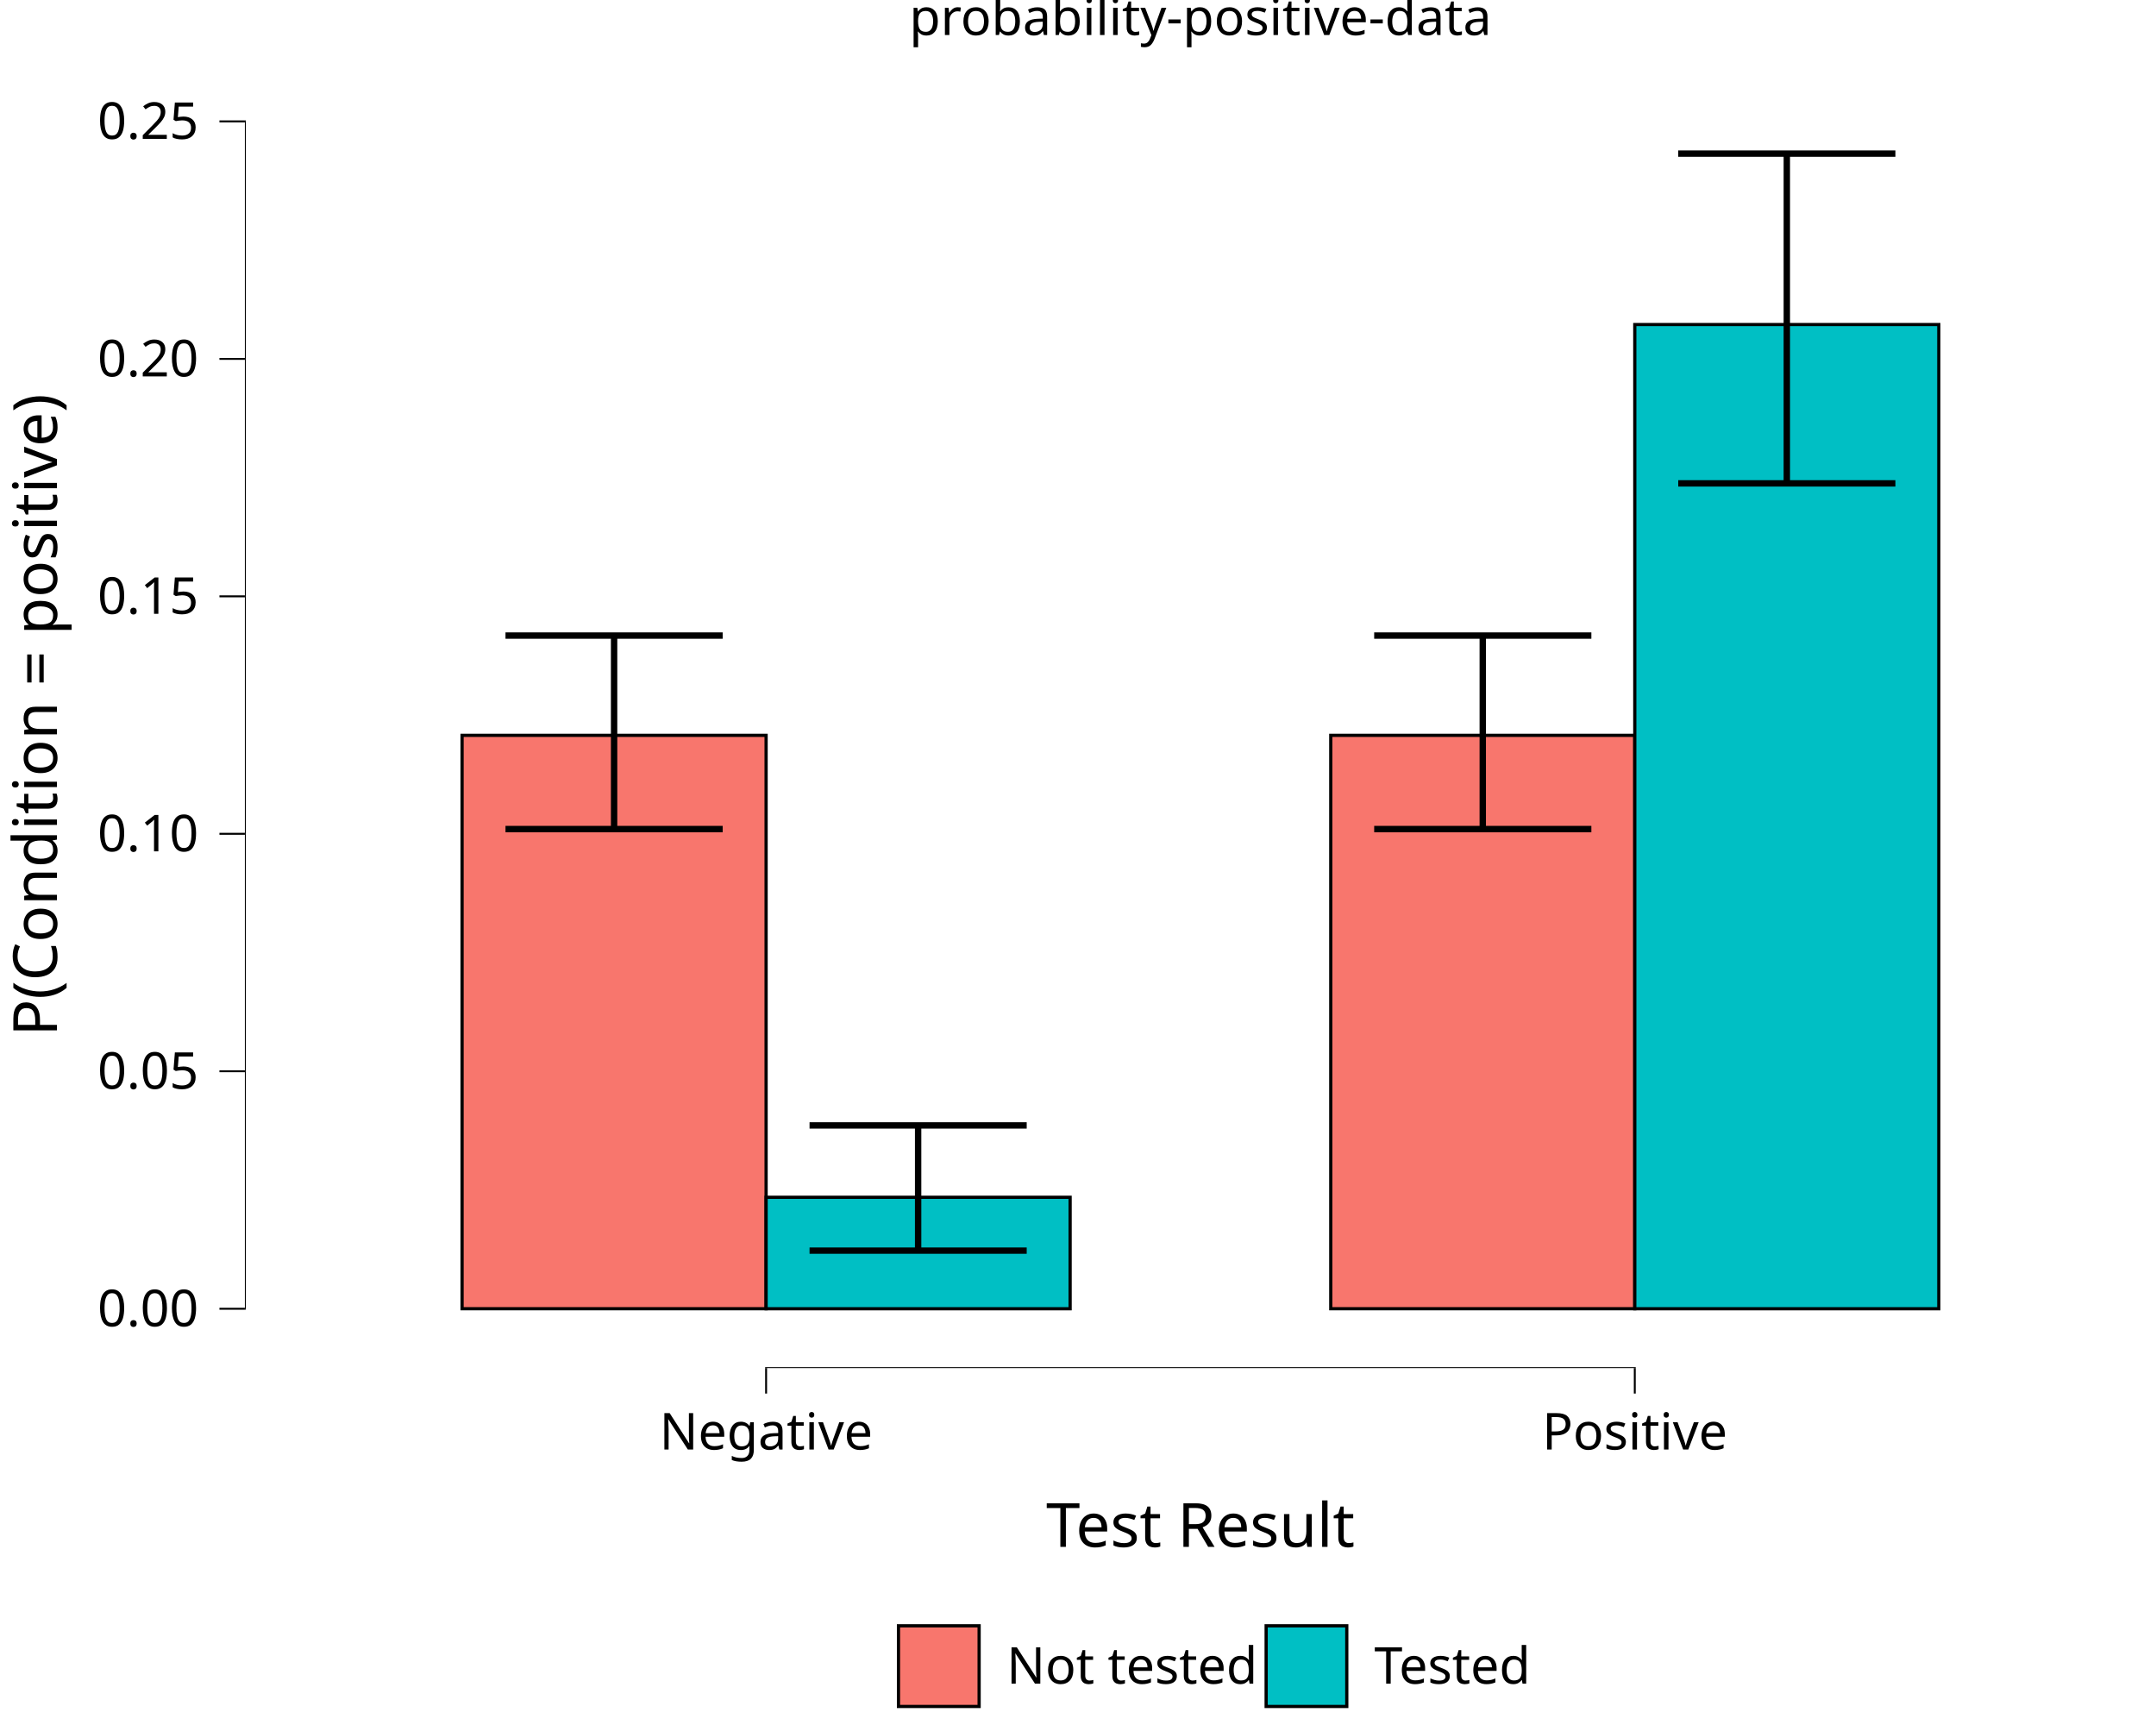
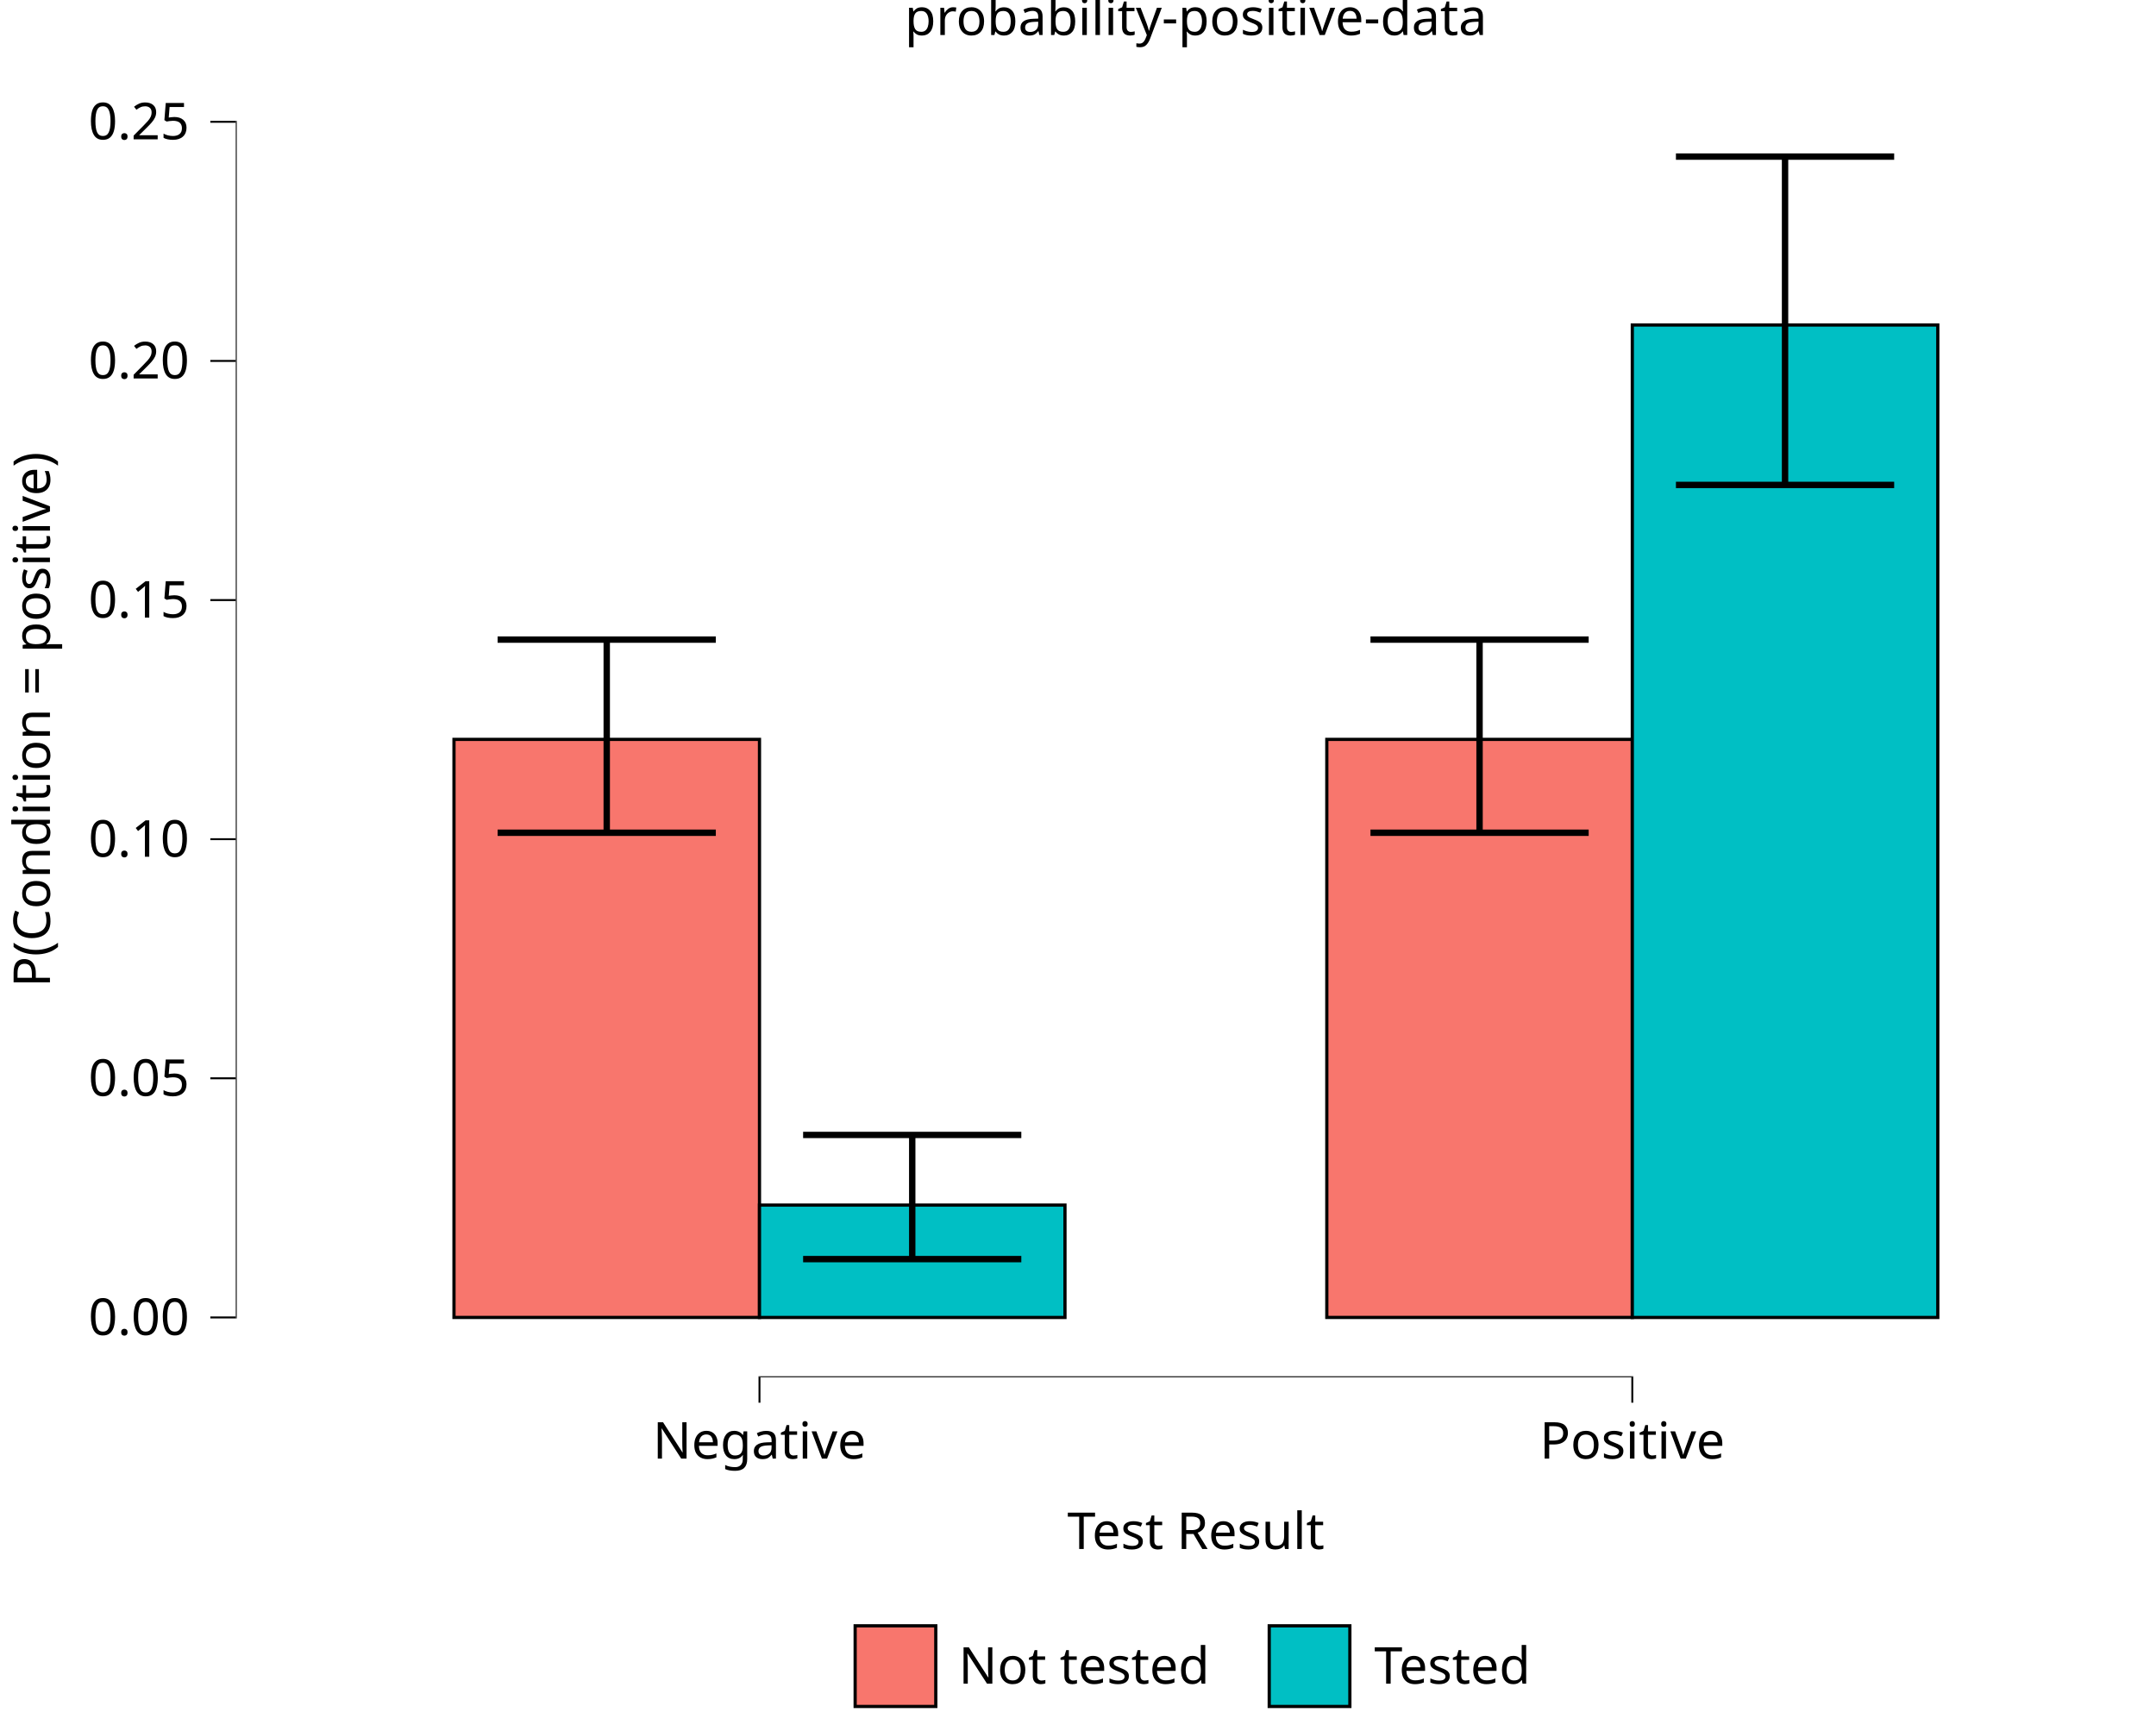
<svg xmlns="http://www.w3.org/2000/svg" class="svglite" data-engine-version="2.0" width="720.00pt" height="576.00pt" viewBox="0 0 720.00 576.00">
  <defs>
    <style type="text/css">
    .svglite line, .svglite polyline, .svglite polygon, .svglite path, .svglite rect, .svglite circle {
      fill: none;
      stroke: #000000;
      stroke-linecap: round;
      stroke-linejoin: round;
      stroke-miterlimit: 10.00;
    }
  </style>
  </defs>
  <rect width="100%" height="100%" style="stroke: none; fill: #FFFFFF;" />
  <defs>
    <clipPath id="cpMC4wMHw3MjAuMDB8MC4wMHw1NzYuMDA=">
      <rect x="0.00" y="0.00" width="720.00" height="576.00" />
    </clipPath>
  </defs>
  <g clip-path="url(#cpMC4wMHw3MjAuMDB8MC4wMHw1NzYuMDA=)">
-     <rect x="0.00" y="0.00" width="720.00" height="576.00" style="stroke-width: 10.67; stroke: none;" />
+     <rect x="-0" y="0.00" width="720.00" height="576.00" style="stroke-width: 10.67; stroke: none;" />
  </g>
  <defs>
-     <clipPath id="cpODEuNzh8NzIwLjAwfDIwLjcxfDQ1Ni44Mw==">
-       <rect x="81.78" y="20.71" width="638.22" height="436.12" />
+     <clipPath id="cpNzguNzR8NzIwLjAwfDIwLjcxfDQ1OS44OA==">
+       <rect x="78.74" y="20.71" width="641.26" height="439.17" />
    </clipPath>
  </defs>
-   <g clip-path="url(#cpODEuNzh8NzIwLjAwfDIwLjcxfDQ1Ni44Mw==)">
-     <rect x="81.78" y="20.71" width="638.22" height="436.12" style="stroke-width: 10.67; stroke: none;" />
-     <rect x="154.31" y="245.54" width="101.53" height="191.46" style="stroke-width: 1.07; stroke-linecap: butt; stroke-linejoin: miter; fill: #F8766D;" />
-     <rect x="255.84" y="399.79" width="101.53" height="37.22" style="stroke-width: 1.07; stroke-linecap: butt; stroke-linejoin: miter; fill: #00BFC4;" />
-     <rect x="444.41" y="245.54" width="101.53" height="191.46" style="stroke-width: 1.07; stroke-linecap: butt; stroke-linejoin: miter; fill: #F8766D;" />
-     <rect x="545.94" y="108.37" width="101.53" height="328.64" style="stroke-width: 1.07; stroke-linecap: butt; stroke-linejoin: miter; fill: #00BFC4;" />
-     <polyline points="168.81,212.23 241.34,212.23 " style="stroke-width: 2.13; stroke-linecap: butt;" />
-     <polyline points="205.08,212.23 205.08,276.84 " style="stroke-width: 2.13; stroke-linecap: butt;" />
-     <polyline points="168.81,276.84 241.34,276.84 " style="stroke-width: 2.13; stroke-linecap: butt;" />
-     <polyline points="270.35,375.80 342.87,375.80 " style="stroke-width: 2.13; stroke-linecap: butt;" />
-     <polyline points="306.61,375.80 306.61,417.60 " style="stroke-width: 2.13; stroke-linecap: butt;" />
-     <polyline points="270.35,417.60 342.87,417.60 " style="stroke-width: 2.13; stroke-linecap: butt;" />
-     <polyline points="458.91,212.23 531.44,212.23 " style="stroke-width: 2.13; stroke-linecap: butt;" />
-     <polyline points="495.17,212.23 495.17,276.84 " style="stroke-width: 2.13; stroke-linecap: butt;" />
-     <polyline points="458.91,276.84 531.44,276.84 " style="stroke-width: 2.13; stroke-linecap: butt;" />
-     <polyline points="560.45,51.30 632.97,51.30 " style="stroke-width: 2.13; stroke-linecap: butt;" />
-     <polyline points="596.71,51.30 596.71,161.40 " style="stroke-width: 2.13; stroke-linecap: butt;" />
-     <polyline points="560.45,161.40 632.97,161.40 " style="stroke-width: 2.13; stroke-linecap: butt;" />
-     <line x1="255.52" y1="456.83" x2="546.26" y2="456.83" style="stroke-width: 0.64; stroke-linecap: butt;" />
-     <line x1="81.78" y1="437.32" x2="81.78" y2="40.21" style="stroke-width: 0.64; stroke-linecap: butt;" />
-     <rect x="81.78" y="20.71" width="638.22" height="436.12" style="stroke-width: 0.00; stroke: none;" />
+   <g clip-path="url(#cpNzguNzR8NzIwLjAwfDIwLjcxfDQ1OS44OA==)">
+     <rect x="78.74" y="20.71" width="641.26" height="439.17" style="stroke-width: 10.67; stroke: none;" />
+     <rect x="151.61" y="246.89" width="102.02" height="193.02" style="stroke-width: 1.07; stroke-linecap: butt; stroke-linejoin: miter; fill: #F8766D;" />
+     <rect x="253.63" y="402.39" width="102.02" height="37.53" style="stroke-width: 1.07; stroke-linecap: butt; stroke-linejoin: miter; fill: #00BFC4;" />
+     <rect x="443.09" y="246.89" width="102.02" height="193.02" style="stroke-width: 1.07; stroke-linecap: butt; stroke-linejoin: miter; fill: #F8766D;" />
+     <rect x="545.11" y="108.52" width="102.02" height="331.40" style="stroke-width: 1.07; stroke-linecap: butt; stroke-linejoin: miter; fill: #00BFC4;" />
+     <polyline points="166.18,213.57 239.05,213.57 " style="stroke-width: 2.13; stroke-linecap: butt;" />
+     <polyline points="202.62,213.57 202.62,278.06 " style="stroke-width: 2.13; stroke-linecap: butt;" />
+     <polyline points="166.18,278.06 239.05,278.06 " style="stroke-width: 2.13; stroke-linecap: butt;" />
+     <polyline points="268.20,378.97 341.07,378.97 " style="stroke-width: 2.13; stroke-linecap: butt;" />
+     <polyline points="304.64,378.97 304.64,420.44 " style="stroke-width: 2.13; stroke-linecap: butt;" />
+     <polyline points="268.20,420.44 341.07,420.44 " style="stroke-width: 2.13; stroke-linecap: butt;" />
+     <polyline points="457.67,213.57 530.54,213.57 " style="stroke-width: 2.13; stroke-linecap: butt;" />
+     <polyline points="494.10,213.57 494.10,278.06 " style="stroke-width: 2.13; stroke-linecap: butt;" />
+     <polyline points="457.67,278.06 530.54,278.06 " style="stroke-width: 2.13; stroke-linecap: butt;" />
+     <polyline points="559.68,52.30 632.56,52.30 " style="stroke-width: 2.13; stroke-linecap: butt;" />
+     <polyline points="596.12,52.30 596.12,161.93 " style="stroke-width: 2.13; stroke-linecap: butt;" />
+     <polyline points="559.68,161.93 632.56,161.93 " style="stroke-width: 2.13; stroke-linecap: butt;" />
+     <line x1="253.31" y1="459.88" x2="545.43" y2="459.88" style="stroke-width: 0.64; stroke-linecap: butt;" />
+     <line x1="78.74" y1="440.23" x2="78.74" y2="40.35" style="stroke-width: 0.64; stroke-linecap: butt;" />
+     <rect x="78.74" y="20.71" width="641.26" height="439.17" style="stroke-width: 0.00; stroke: none;" />
  </g>
  <g clip-path="url(#cpMC4wMHw3MjAuMDB8MC4wMHw1NzYuMDA=)">
-     <polyline points="81.78,456.83 81.78,20.71 " style="stroke-width: 0.00; stroke: none; stroke-linecap: butt;" />
-     <text x="66.31" y="442.86" text-anchor="end" style="font-size: 17.00px; font-family: sans;" textLength="33.09px" lengthAdjust="spacingAndGlyphs">0.00</text>
-     <text x="66.31" y="363.56" text-anchor="end" style="font-size: 17.00px; font-family: sans;" textLength="33.09px" lengthAdjust="spacingAndGlyphs">0.05</text>
-     <text x="66.31" y="284.27" text-anchor="end" style="font-size: 17.00px; font-family: sans;" textLength="33.09px" lengthAdjust="spacingAndGlyphs">0.10</text>
-     <text x="66.31" y="204.97" text-anchor="end" style="font-size: 17.00px; font-family: sans;" textLength="33.09px" lengthAdjust="spacingAndGlyphs">0.15</text>
-     <text x="66.31" y="125.68" text-anchor="end" style="font-size: 17.00px; font-family: sans;" textLength="33.09px" lengthAdjust="spacingAndGlyphs">0.20</text>
-     <text x="66.31" y="46.38" text-anchor="end" style="font-size: 17.00px; font-family: sans;" textLength="33.09px" lengthAdjust="spacingAndGlyphs">0.25</text>
-     <polyline points="73.28,437.01 81.78,437.01 " style="stroke-width: 0.64; stroke-linecap: butt;" />
-     <polyline points="73.28,357.71 81.78,357.71 " style="stroke-width: 0.64; stroke-linecap: butt;" />
-     <polyline points="73.28,278.42 81.78,278.42 " style="stroke-width: 0.64; stroke-linecap: butt;" />
-     <polyline points="73.28,199.12 81.78,199.12 " style="stroke-width: 0.64; stroke-linecap: butt;" />
-     <polyline points="73.28,119.83 81.78,119.83 " style="stroke-width: 0.64; stroke-linecap: butt;" />
-     <polyline points="73.28,40.53 81.78,40.53 " style="stroke-width: 0.64; stroke-linecap: butt;" />
-     <polyline points="81.78,456.83 720.00,456.83 " style="stroke-width: 0.00; stroke: none; stroke-linecap: butt;" />
-     <polyline points="255.84,465.33 255.84,456.83 " style="stroke-width: 0.64; stroke-linecap: butt;" />
-     <polyline points="545.94,465.33 545.94,456.83 " style="stroke-width: 0.64; stroke-linecap: butt;" />
-     <text x="255.84" y="484.01" text-anchor="middle" style="font-size: 17.00px; font-family: sans;" textLength="67.11px" lengthAdjust="spacingAndGlyphs">Negative</text>
-     <text x="545.94" y="484.01" text-anchor="middle" style="font-size: 17.00px; font-family: sans;" textLength="59.54px" lengthAdjust="spacingAndGlyphs">Positive</text>
-     <text x="400.89" y="516.52" text-anchor="middle" style="font-size: 20.40px; font-family: sans;" textLength="103.18px" lengthAdjust="spacingAndGlyphs">Test Result</text>
-     <text transform="translate(19.02,238.77) rotate(-90)" text-anchor="middle" style="font-size: 20.40px; font-family: sans;" textLength="205.83px" lengthAdjust="spacingAndGlyphs">P(Condition = positive)</text>
-     <rect x="285.39" y="536.69" width="231.00" height="39.31" style="stroke-width: 0.75; stroke: none;" />
-     <rect x="285.39" y="536.69" width="231.00" height="39.31" style="stroke-width: 10.67; stroke: none;" />
-     <rect x="299.34" y="542.17" width="28.35" height="28.35" style="stroke-width: 10.67; stroke: none;" />
-     <rect x="300.05" y="542.88" width="26.93" height="26.93" style="stroke-width: 1.07; stroke-linecap: butt; stroke-linejoin: miter; fill: #F8766D;" />
-     <rect x="422.12" y="542.17" width="28.35" height="28.35" style="stroke-width: 10.67; stroke: none;" />
-     <rect x="422.83" y="542.88" width="26.93" height="26.93" style="stroke-width: 1.07; stroke-linecap: butt; stroke-linejoin: miter; fill: #00BFC4;" />
-     <text x="336.15" y="562.20" style="font-size: 17.00px; font-family: sans;" textLength="77.50px" lengthAdjust="spacingAndGlyphs">Not tested</text>
-     <text x="458.94" y="562.20" style="font-size: 17.00px; font-family: sans;" textLength="51.98px" lengthAdjust="spacingAndGlyphs">Tested</text>
-     <text x="400.89" y="11.70" text-anchor="middle" style="font-size: 17.00px; font-family: sans;" textLength="179.55px" lengthAdjust="spacingAndGlyphs">probability-positive-data</text>
+     <polyline points="78.74,459.88 78.74,20.71 " style="stroke-width: 0.00; stroke: none; stroke-linecap: butt;" />
+     <text x="63.26" y="445.76" text-anchor="end" style="font-size: 17.00px; font-family: sans;" textLength="33.09px" lengthAdjust="spacingAndGlyphs">0.00</text>
+     <text x="63.26" y="365.91" text-anchor="end" style="font-size: 17.00px; font-family: sans;" textLength="33.09px" lengthAdjust="spacingAndGlyphs">0.05</text>
+     <text x="63.26" y="286.07" text-anchor="end" style="font-size: 17.00px; font-family: sans;" textLength="33.09px" lengthAdjust="spacingAndGlyphs">0.10</text>
+     <text x="63.26" y="206.22" text-anchor="end" style="font-size: 17.00px; font-family: sans;" textLength="33.09px" lengthAdjust="spacingAndGlyphs">0.15</text>
+     <text x="63.26" y="126.37" text-anchor="end" style="font-size: 17.00px; font-family: sans;" textLength="33.09px" lengthAdjust="spacingAndGlyphs">0.20</text>
+     <text x="63.26" y="46.52" text-anchor="end" style="font-size: 17.00px; font-family: sans;" textLength="33.09px" lengthAdjust="spacingAndGlyphs">0.25</text>
+     <polyline points="70.24,439.91 78.74,439.91 " style="stroke-width: 0.64; stroke-linecap: butt;" />
+     <polyline points="70.24,360.06 78.74,360.06 " style="stroke-width: 0.64; stroke-linecap: butt;" />
+     <polyline points="70.24,280.22 78.74,280.22 " style="stroke-width: 0.64; stroke-linecap: butt;" />
+     <polyline points="70.24,200.37 78.74,200.37 " style="stroke-width: 0.64; stroke-linecap: butt;" />
+     <polyline points="70.24,120.52 78.74,120.52 " style="stroke-width: 0.64; stroke-linecap: butt;" />
+     <polyline points="70.24,40.67 78.74,40.67 " style="stroke-width: 0.64; stroke-linecap: butt;" />
+     <polyline points="78.74,459.88 720.00,459.88 " style="stroke-width: 0.00; stroke: none; stroke-linecap: butt;" />
+     <polyline points="253.63,468.38 253.63,459.88 " style="stroke-width: 0.64; stroke-linecap: butt;" />
+     <polyline points="545.11,468.38 545.11,459.88 " style="stroke-width: 0.64; stroke-linecap: butt;" />
+     <text x="253.63" y="487.05" text-anchor="middle" style="font-size: 17.00px; font-family: sans;" textLength="67.11px" lengthAdjust="spacingAndGlyphs">Negative</text>
+     <text x="545.11" y="487.05" text-anchor="middle" style="font-size: 17.00px; font-family: sans;" textLength="59.54px" lengthAdjust="spacingAndGlyphs">Positive</text>
+     <text x="399.37" y="517.23" text-anchor="middle" style="font-size: 17.00px; font-family: sans;" textLength="85.99px" lengthAdjust="spacingAndGlyphs">Test Result</text>
+     <text transform="translate(16.68,240.29) rotate(-90)" text-anchor="middle" style="font-size: 17.00px; font-family: sans;" textLength="171.52px" lengthAdjust="spacingAndGlyphs">P(Condition = positive)</text>
+     <rect x="270.92" y="536.69" width="256.90" height="39.31" style="stroke-width: 0.75; stroke: none;" />
+     <rect x="270.92" y="536.69" width="256.90" height="39.31" style="stroke-width: 10.67; stroke: none;" />
+     <rect x="284.87" y="542.17" width="28.35" height="28.35" style="stroke-width: 10.67; stroke: none;" />
+     <rect x="285.58" y="542.88" width="26.93" height="26.93" style="stroke-width: 1.07; stroke-linecap: butt; stroke-linejoin: miter; fill: #F8766D;" />
+     <rect x="423.15" y="542.17" width="28.35" height="28.35" style="stroke-width: 10.67; stroke: none;" />
+     <rect x="423.86" y="542.88" width="26.93" height="26.93" style="stroke-width: 1.07; stroke-linecap: butt; stroke-linejoin: miter; fill: #00BFC4;" />
+     <text x="320.13" y="562.20" style="font-size: 17.00px; font-family: sans;" textLength="77.50px" lengthAdjust="spacingAndGlyphs">Not tested</text>
+     <text x="458.93" y="562.20" style="font-size: 17.00px; font-family: sans;" textLength="51.98px" lengthAdjust="spacingAndGlyphs">Tested</text>
+     <text x="399.37" y="11.70" text-anchor="middle" style="font-size: 17.00px; font-family: sans;" textLength="179.55px" lengthAdjust="spacingAndGlyphs">probability-positive-data</text>
  </g>
</svg>
